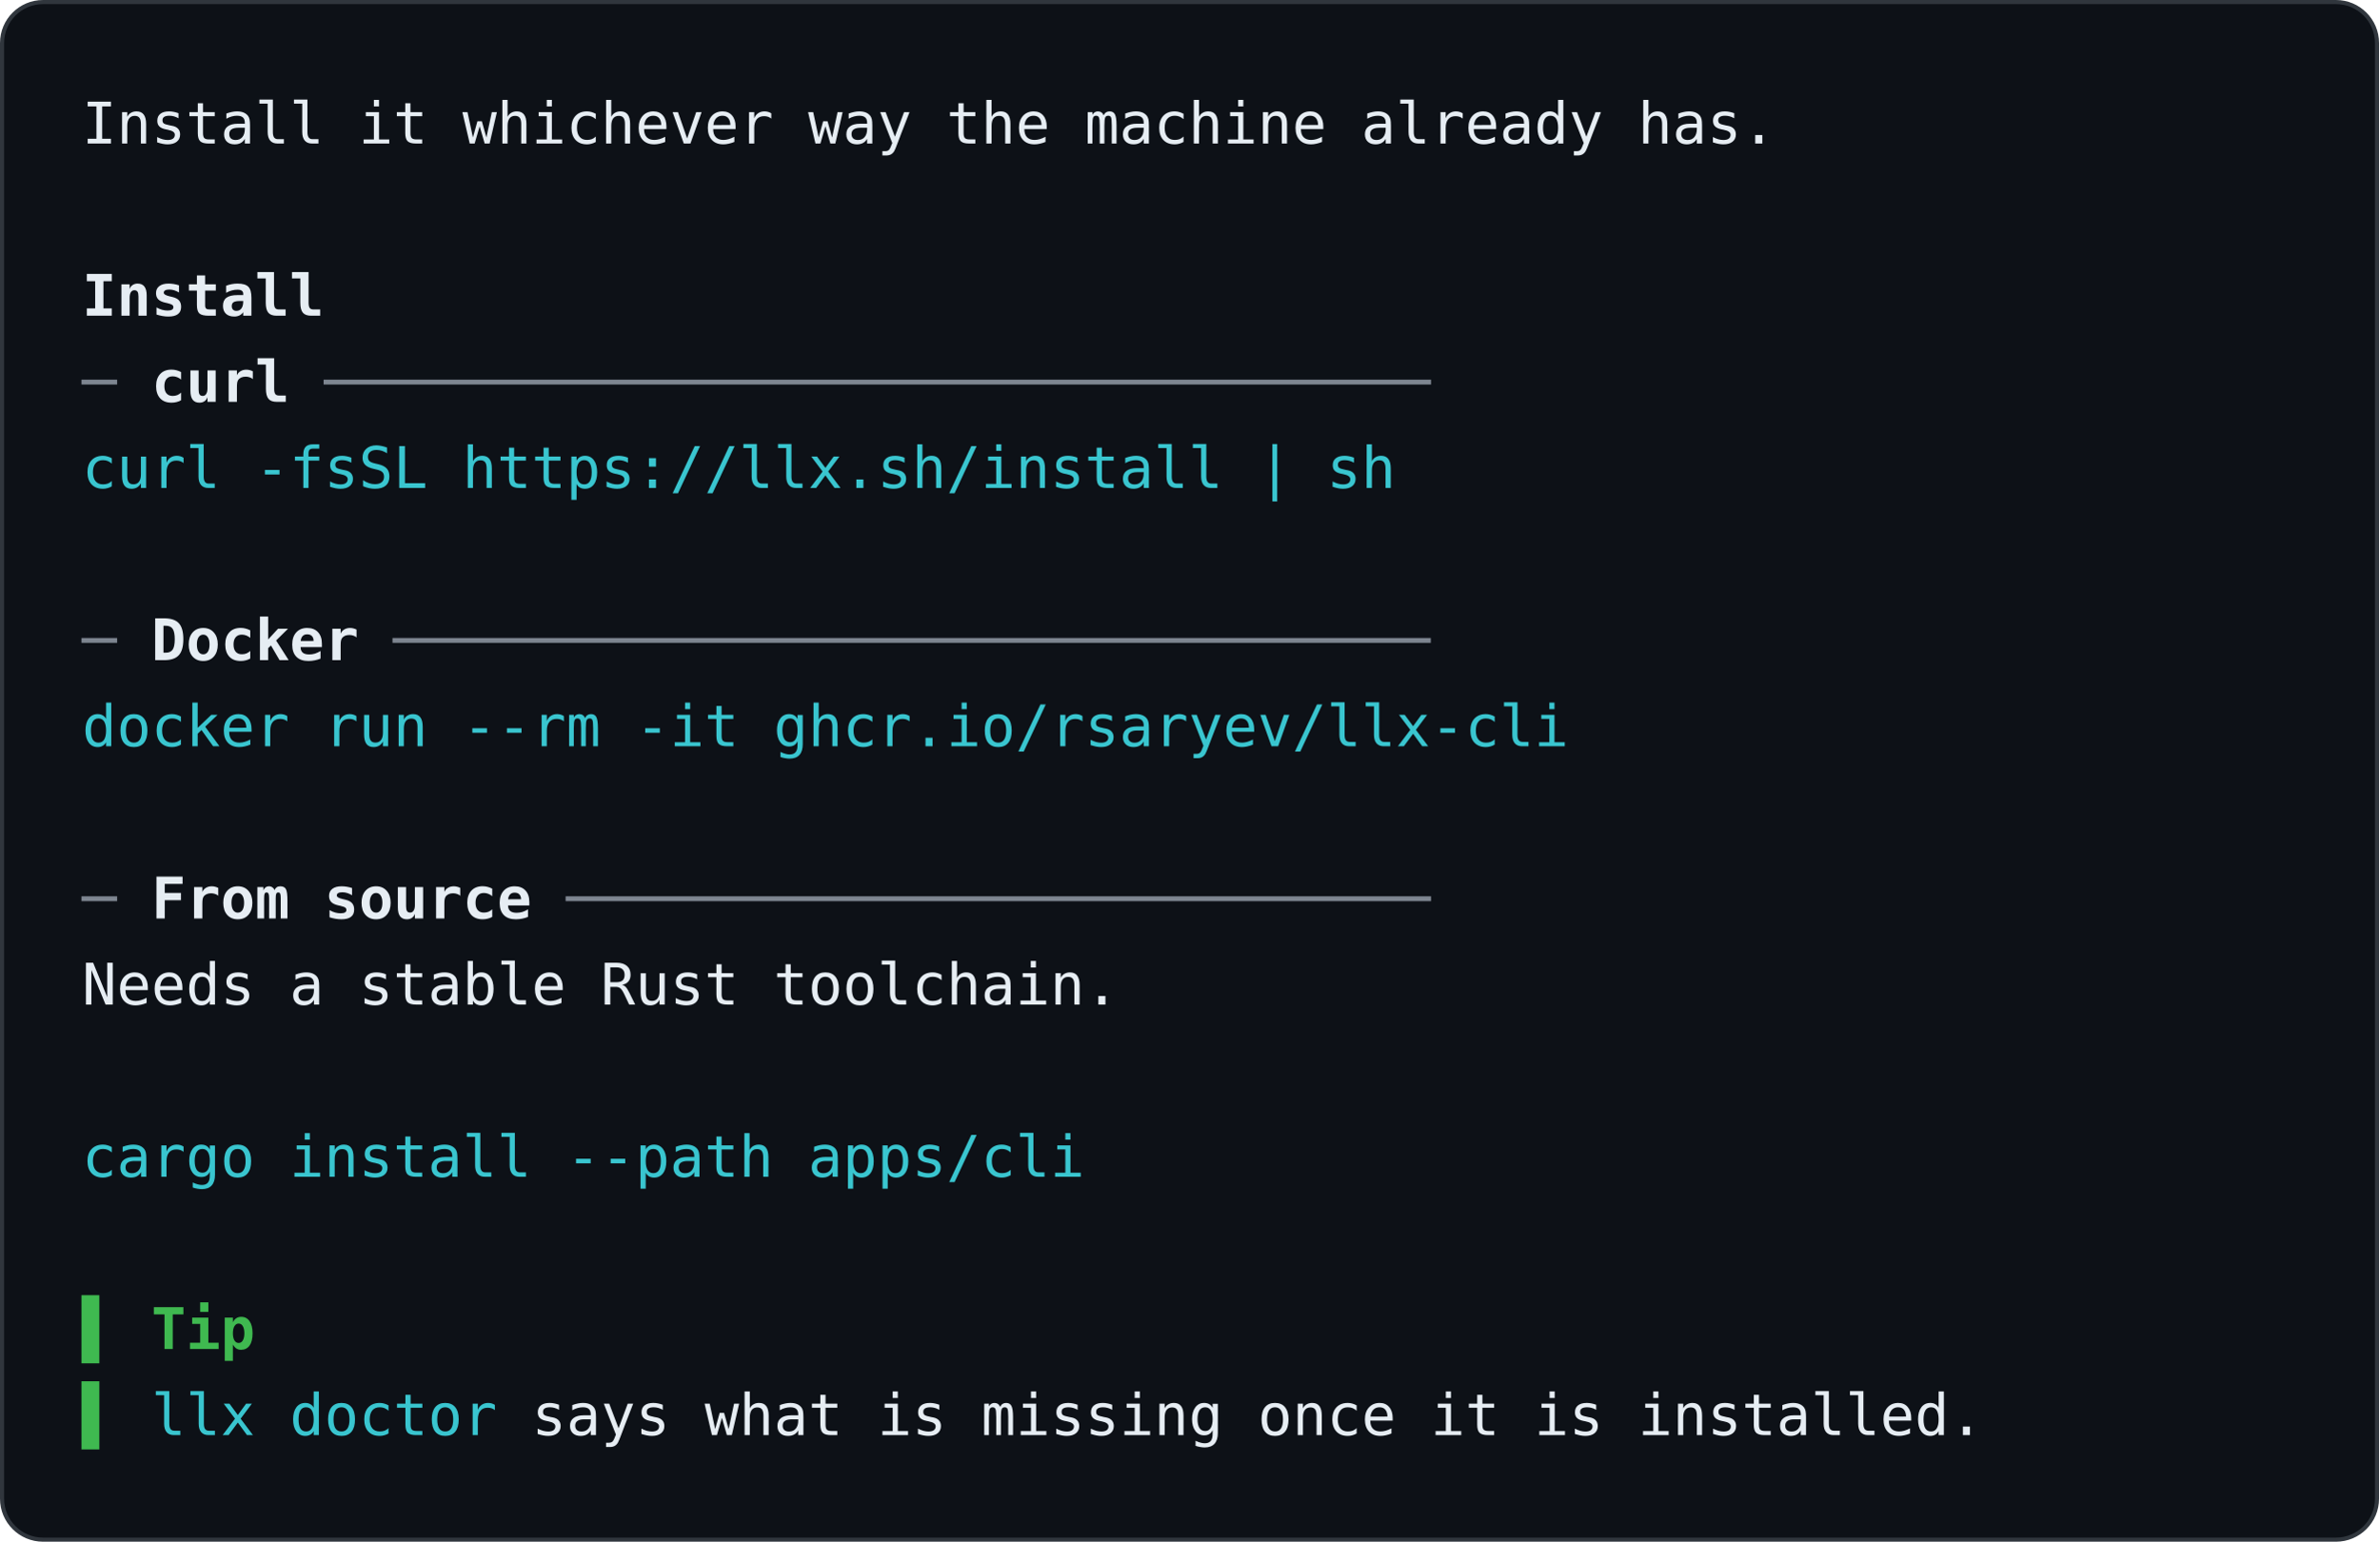
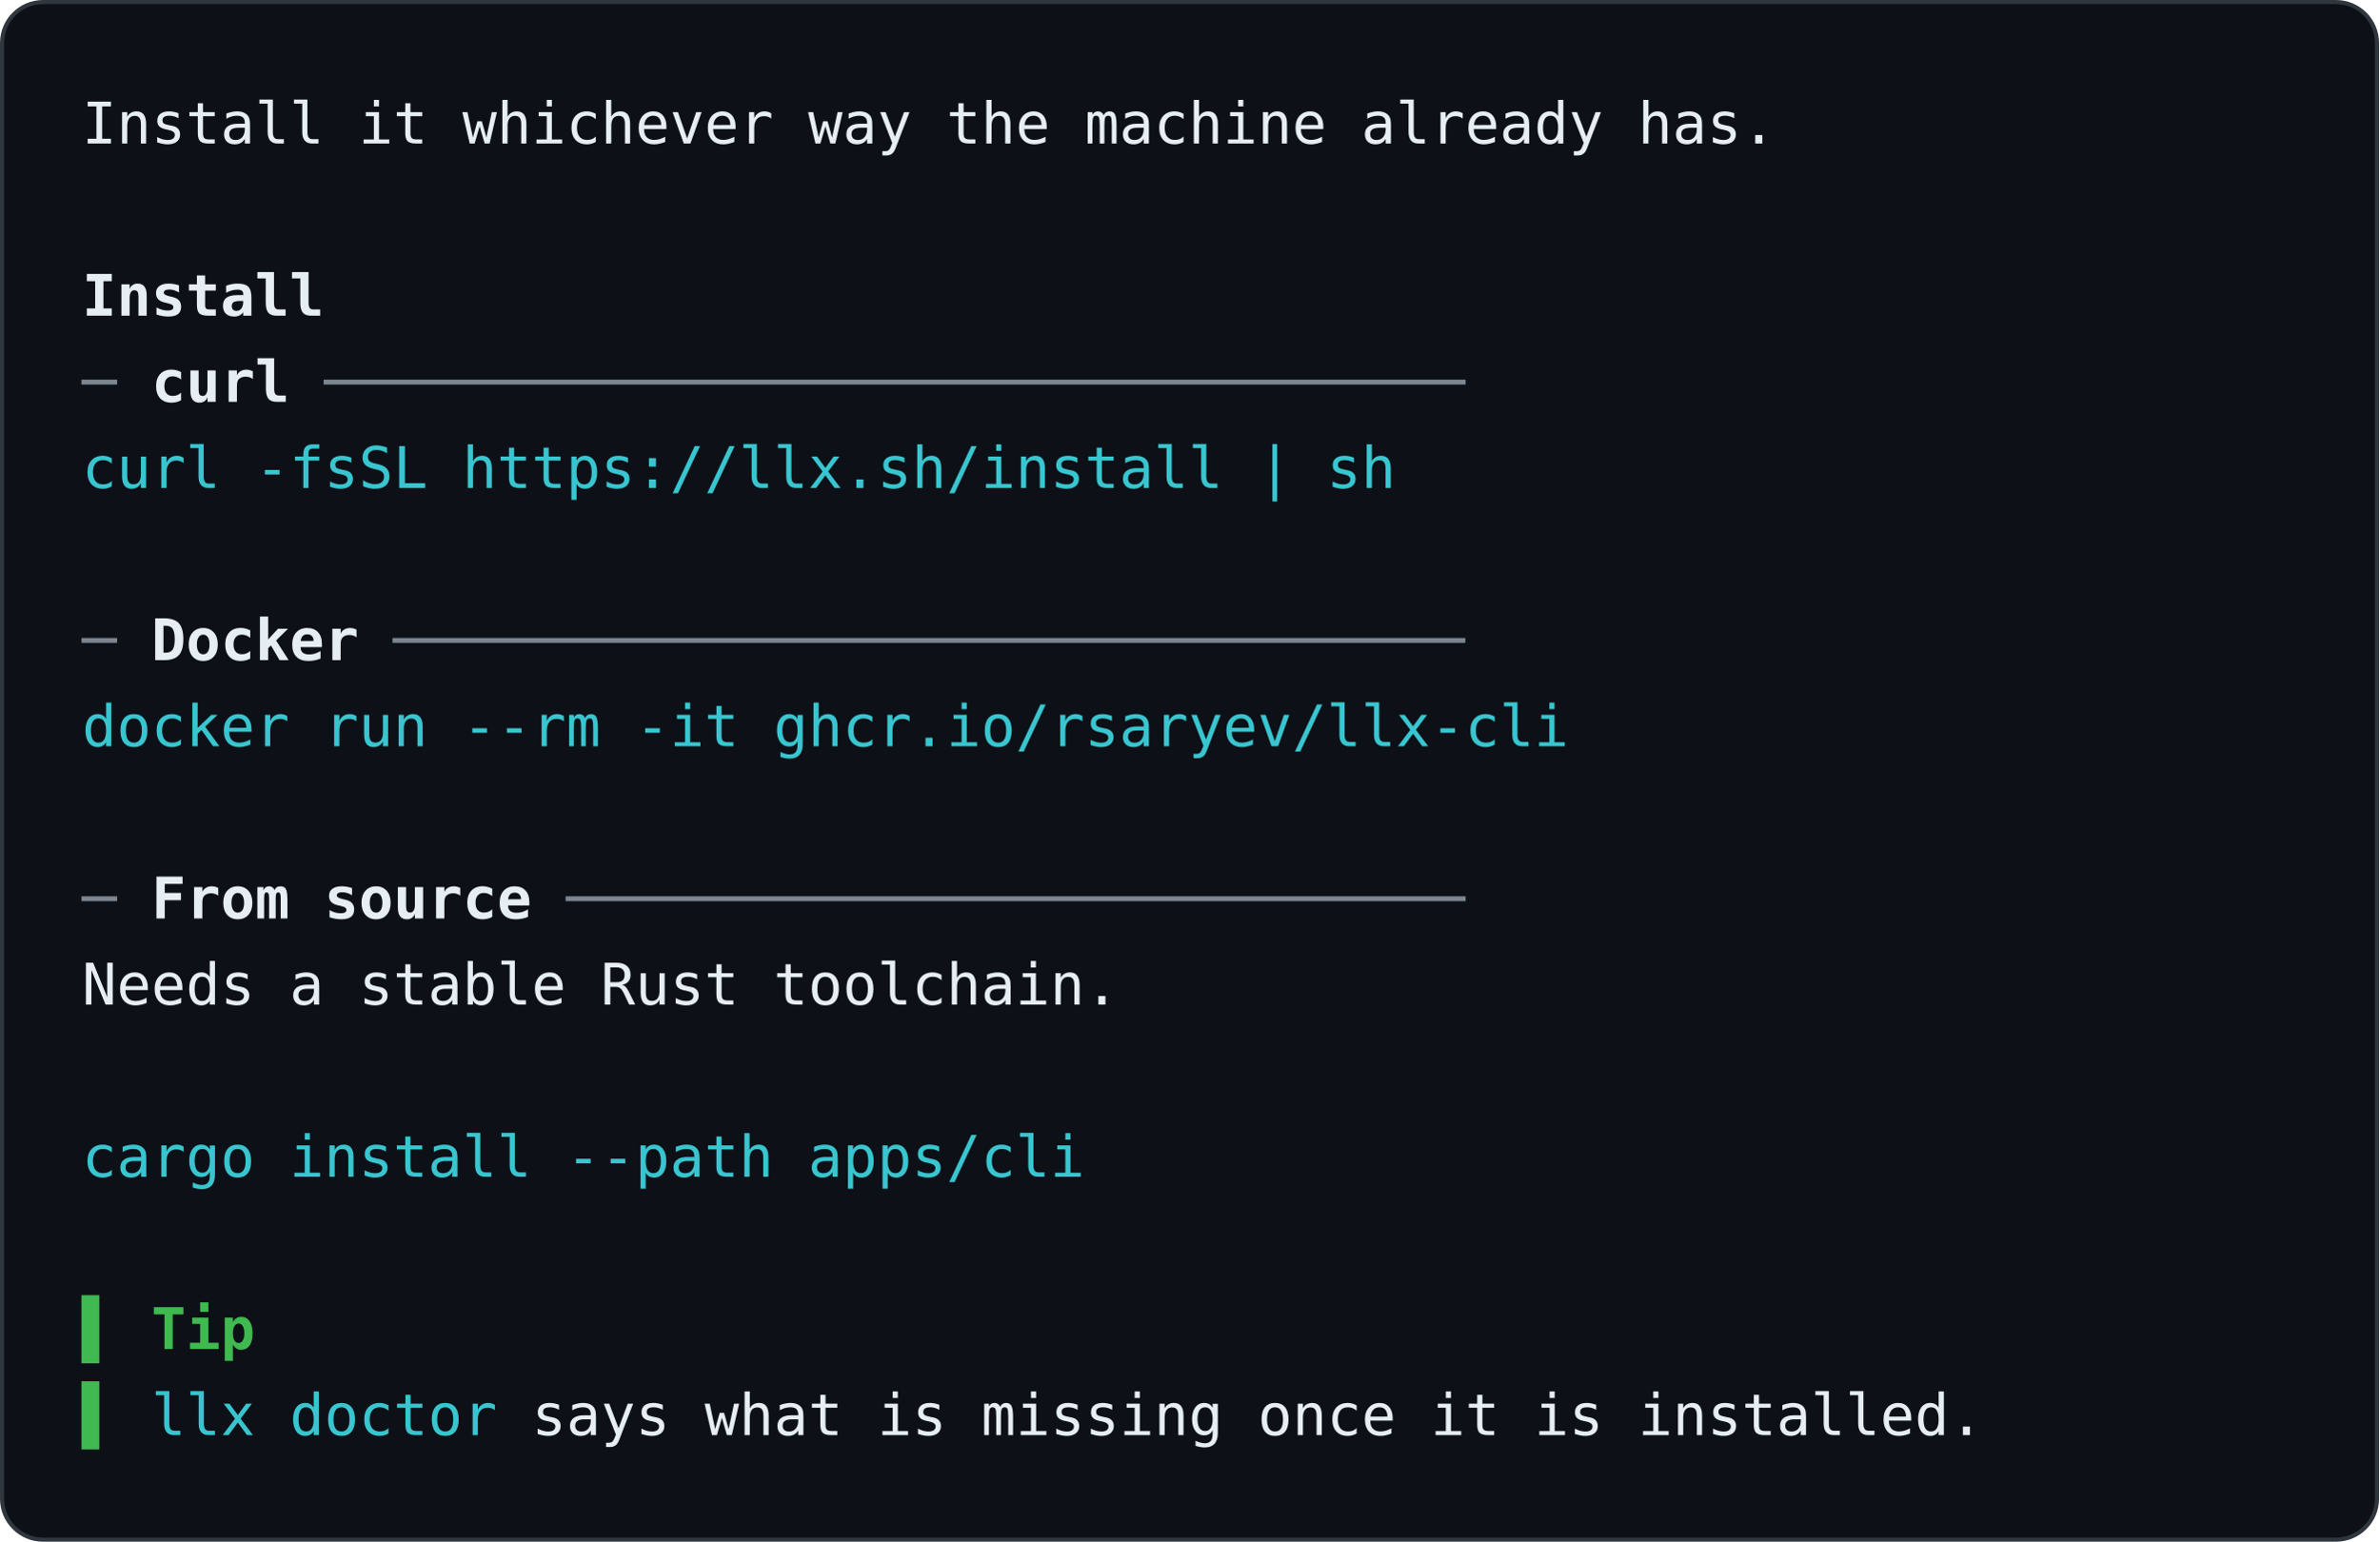
<svg xmlns="http://www.w3.org/2000/svg" viewBox="0 0 580 376" width="580" height="376" font-family="ui-monospace, SFMono-Regular, Menlo, Consolas, monospace" font-size="14">
  <rect x="0.5" y="0.5" width="579" height="375" rx="10" fill="#0d1117" stroke="#30363d" />
  <text x="20.0" y="35.0" fill="#e6edf3" xml:space="preserve" textLength="413.1" lengthAdjust="spacingAndGlyphs">Install it whichever way the machine already has.</text>
  <text x="20.0" y="77.0" fill="#e6edf3" xml:space="preserve" textLength="59.0" lengthAdjust="spacingAndGlyphs" font-weight="700">Install</text>
  <text x="20.0" y="98.0" fill="#7d8590" xml:space="preserve" textLength="16.9" lengthAdjust="spacingAndGlyphs">─ </text>
  <text x="36.9" y="98.0" fill="#e6edf3" xml:space="preserve" textLength="33.7" lengthAdjust="spacingAndGlyphs" font-weight="700">curl</text>
-   <text x="70.6" y="98.0" fill="#7d8590" xml:space="preserve" textLength="278.2" lengthAdjust="spacingAndGlyphs"> ────────────────────────────────</text>
+   <text x="70.6" y="98.0" fill="#7d8590" xml:space="preserve" textLength="286.6" lengthAdjust="spacingAndGlyphs"> ─────────────────────────────────</text>
  <text x="20.0" y="119.0" fill="#39c5cf" xml:space="preserve" textLength="320.3" lengthAdjust="spacingAndGlyphs">curl -fsSL https://llx.sh/install | sh</text>
  <text x="20.0" y="161.0" fill="#7d8590" xml:space="preserve" textLength="16.9" lengthAdjust="spacingAndGlyphs">─ </text>
  <text x="36.9" y="161.0" fill="#e6edf3" xml:space="preserve" textLength="50.6" lengthAdjust="spacingAndGlyphs" font-weight="700">Docker</text>
-   <text x="87.4" y="161.0" fill="#7d8590" xml:space="preserve" textLength="261.3" lengthAdjust="spacingAndGlyphs"> ──────────────────────────────</text>
+   <text x="87.4" y="161.0" fill="#7d8590" xml:space="preserve" textLength="269.8" lengthAdjust="spacingAndGlyphs"> ───────────────────────────────</text>
  <text x="20.0" y="182.0" fill="#39c5cf" xml:space="preserve" textLength="362.5" lengthAdjust="spacingAndGlyphs">docker run --rm -it ghcr.io/rsaryev/llx-cli</text>
  <text x="20.0" y="224.0" fill="#7d8590" xml:space="preserve" textLength="16.9" lengthAdjust="spacingAndGlyphs">─ </text>
  <text x="36.9" y="224.0" fill="#e6edf3" xml:space="preserve" textLength="92.7" lengthAdjust="spacingAndGlyphs" font-weight="700">From source</text>
-   <text x="129.6" y="224.0" fill="#7d8590" xml:space="preserve" textLength="219.2" lengthAdjust="spacingAndGlyphs"> ─────────────────────────</text>
+   <text x="129.6" y="224.0" fill="#7d8590" xml:space="preserve" textLength="227.6" lengthAdjust="spacingAndGlyphs"> ──────────────────────────</text>
  <text x="20.0" y="245.0" fill="#e6edf3" xml:space="preserve" textLength="252.9" lengthAdjust="spacingAndGlyphs">Needs a stable Rust toolchain.</text>
  <text x="20.0" y="287.0" fill="#39c5cf" xml:space="preserve" textLength="244.5" lengthAdjust="spacingAndGlyphs">cargo install --path apps/cli</text>
  <text x="20.0" y="329.0" fill="#3fb950" xml:space="preserve" textLength="16.9" lengthAdjust="spacingAndGlyphs">▌ </text>
  <text x="36.9" y="329.0" fill="#3fb950" xml:space="preserve" textLength="25.3" lengthAdjust="spacingAndGlyphs" font-weight="700">Tip</text>
  <text x="20.0" y="350.0" fill="#3fb950" xml:space="preserve" textLength="16.9" lengthAdjust="spacingAndGlyphs">▌ </text>
  <text x="36.9" y="350.0" fill="#39c5cf" xml:space="preserve" textLength="84.3" lengthAdjust="spacingAndGlyphs">llx doctor</text>
  <text x="121.2" y="350.0" fill="#e6edf3" xml:space="preserve" textLength="362.5" lengthAdjust="spacingAndGlyphs"> says what is missing once it is installed.</text>
</svg>
